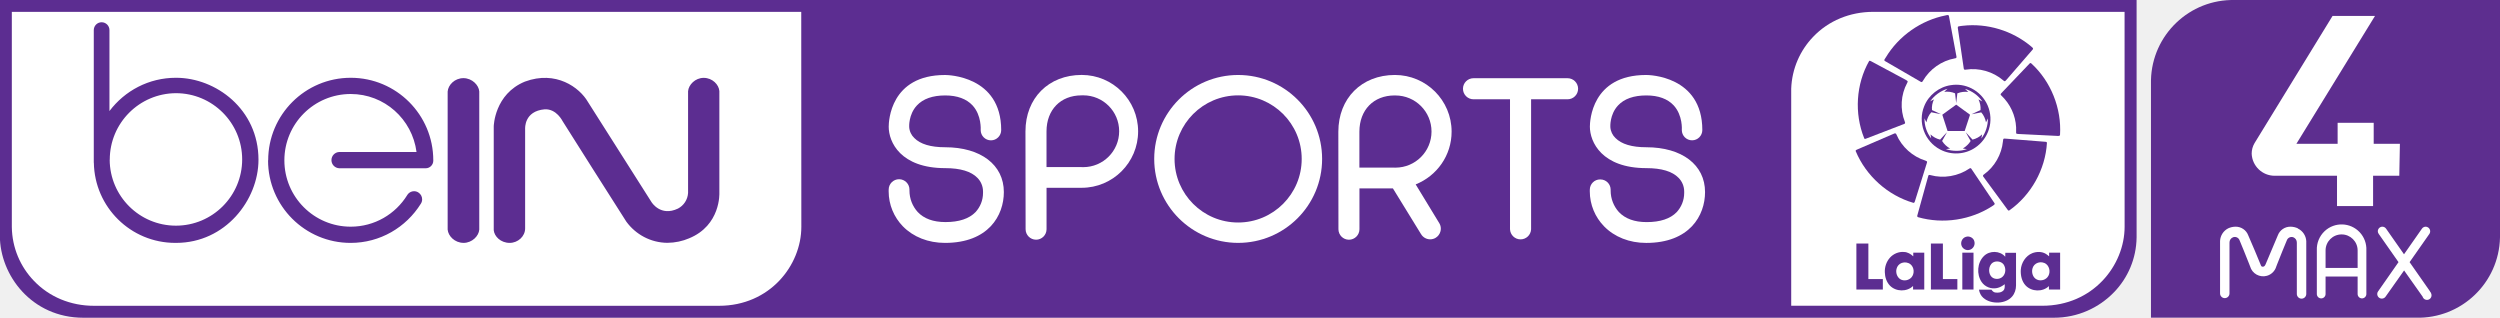
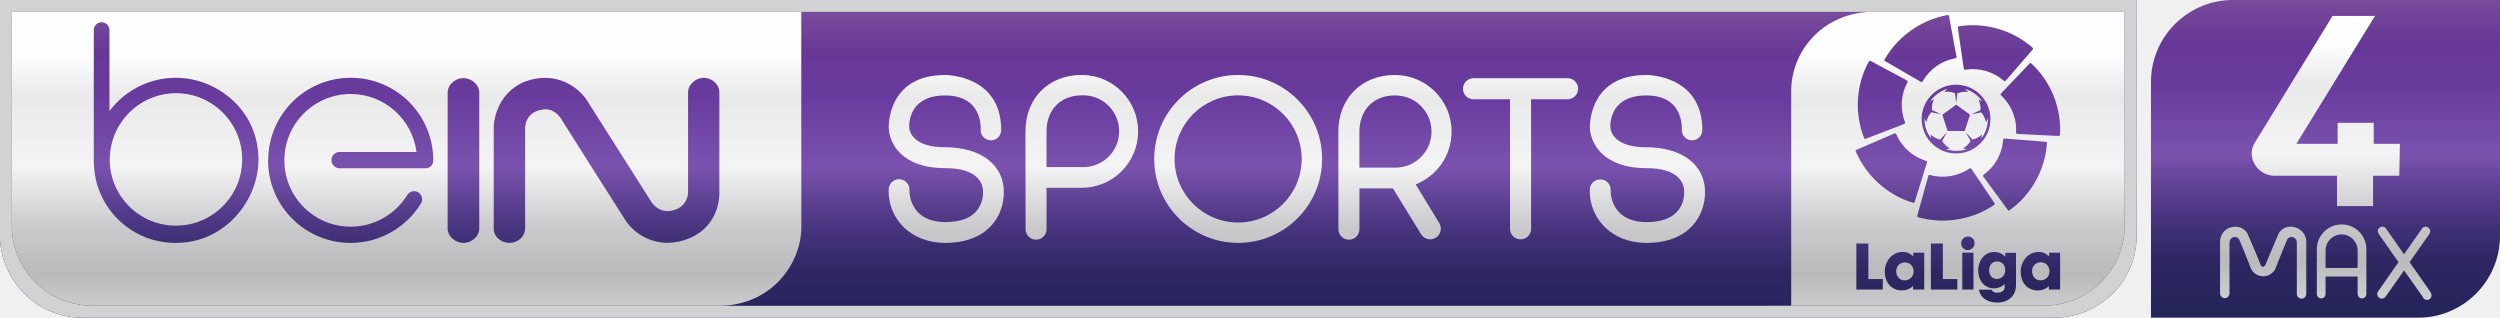
- <svg xmlns="http://www.w3.org/2000/svg" id="Layer_1" width="286.22" height="36.375" version="1.1" viewBox="0 0 286.22 36.375" xml:space="preserve">
-   <g id="g906" transform="translate(156.32 -1.4073)">
-     <path id="path4" d="m129.87 1.41h-30.32c-5.185-0.122-9.487 3.981-9.609 9.166 0 0.018-1e-3 0.036-1e-3 0.054v27.15h30.35c5.185 0.122 9.487-3.981 9.609-9.166 0-0.018 1e-3 -0.036 1e-3 -0.054v-27.15z" fill="#5d2e8f" />
-     <path id="path6" d="m118.37 21.53h-3v3.47h-4.13v-3.47h-7.13c-1.418 6e-3 -2.586-1.113-2.64-2.53-1e-3 -0.426 0.113-0.844 0.33-1.21l8.93-14.56h4.86l-9 14.64h4.72v-2.4h4.13v2.4h3z" fill="#fff" />
-     <path id="path8" d="m113.84 28c-1.072-1.145-2.869-1.204-4.014-0.132-0.606 0.568-0.933 1.372-0.896 2.202v5c0 0.276 0.224 0.5 0.5 0.5s0.5-0.224 0.5-0.5v-2h3.67v2c0 0.276 0.224 0.5 0.5 0.5s0.5-0.224 0.5-0.5v-5c0.036-0.764-0.238-1.511-0.76-2.07zm-0.24 4.08h-3.67v-2c0-1.013 0.822-1.835 1.835-1.835s1.835 0.822 1.835 1.835zm8.29 2.69-2.34-3.35 2.27-3.24c0.16-0.245 0.092-0.573-0.153-0.734-0.082-0.054-0.178-0.084-0.277-0.086-0.173 1e-3 -0.334 0.087-0.43 0.23l-2.05 2.93-2.05-2.93c-0.096-0.143-0.257-0.229-0.43-0.23-0.285 5e-3 -0.515 0.235-0.52 0.52 1e-3 0.108 0.036 0.213 0.1 0.3l2.27 3.24-2.34 3.35c-0.166 0.237-0.107 0.564 0.13 0.73s0.564 0.107 0.73-0.13l2.12-3 2.12 3c0.083 0.276 0.374 0.433 0.65 0.35s0.433-0.374 0.35-0.65c-0.019-0.107-0.071-0.205-0.15-0.28zm-15.13-7.22c-0.263-0.122-0.55-0.187-0.84-0.19-0.65-0.01-1.235 0.39-1.46 1-0.22 0.52-1.33 3.15-1.39 3.29s-0.15 0.29-0.3 0.29-0.2 0-0.3-0.29-1.16-2.77-1.39-3.29c-0.225-0.61-0.81-1.01-1.46-1-0.29 3e-3 -0.577 0.068-0.84 0.19-0.549 0.28-0.904 0.834-0.93 1.45v6c0 0.298 0.242 0.54 0.54 0.54s0.54-0.242 0.54-0.54v-5.81c-0.01-0.273 0.155-0.522 0.41-0.62 0.298-0.108 0.628 0.043 0.74 0.34 0.18 0.45 0.79 1.89 1.11 2.74l0.1 0.26c0.237 0.828 1.1 1.308 1.928 1.072 0.518-0.148 0.923-0.553 1.072-1.072l0.1-0.26c0.32-0.85 0.93-2.29 1.11-2.74 0.112-0.291 0.435-0.442 0.73-0.34 0.255 0.098 0.42 0.347 0.41 0.62v5.87c0 0.298 0.242 0.54 0.54 0.54s0.54-0.242 0.54-0.54v-6.06c-0.039-0.615-0.406-1.161-0.96-1.43z" fill="#fff" />
+ <svg xmlns="http://www.w3.org/2000/svg" xmlns:xlink="http://www.w3.org/1999/xlink" id="Layer_1" width="286.22" height="36.375" version="1.1" viewBox="0 0 286.22 36.375" xml:space="preserve">
+   <defs id="defs31">
+     <linearGradient id="linearGradient1988" x1="178.3" x2="178.3" y1="36.367" y2=".001" gradientUnits="userSpaceOnUse" xlink:href="#linearGradient4179" />
+     <linearGradient id="linearGradient4179">
+       <stop id="stop4181" stop-color="#26255b" offset="0" />
+       <stop id="stop4195" stop-color="#2d2662" offset=".139" />
+       <stop id="stop4191" stop-color="#4a3581" offset=".291" />
+       <stop id="stop4187" stop-color="#7a52ae" offset=".476" />
+       <stop id="stop4189" stop-color="#693b9e" offset=".692" />
+       <stop id="stop4193" stop-color="#673896" offset=".83" />
+       <stop id="stop4183" stop-color="#7d509d" offset="1" />
+     </linearGradient>
+     <linearGradient id="linearGradient1986" x1="178.3" x2="178.3" y1="36.367" y2=".001" gradientUnits="userSpaceOnUse" xlink:href="#linearGradient1728" />
+     <linearGradient id="linearGradient1728">
+       <stop id="stop1714" stop-color="#d0d2d3" offset="0" />
+       <stop id="stop1716" stop-color="#bababc" offset=".139" />
+       <stop id="stop1718" stop-color="#cbcbcd" offset=".291" />
+       <stop id="stop1720" stop-color="#f4f4f5" offset=".476" />
+       <stop id="stop1722" stop-color="#e9e9ea" offset=".692" />
+       <stop id="stop1724" stop-color="#fefefe" offset=".83" />
+       <stop id="stop1726" stop-color="#fdfdfd" offset="1" />
+     </linearGradient>
+   </defs>
+   <g id="g906" transform="translate(156.32 -1.4073)" stroke-width="1.137">
+     <path id="path4" d="m129.87 1.41h-30.32c-5.185-0.122-9.487 3.981-9.609 9.166 0 0.018-1e-3 0.036-1e-3 0.054v27.15h30.35c5.185 0.122 9.487-3.981 9.609-9.166 0-0.018 1e-3 -0.036 1e-3 -0.054v-27.15z" fill="url(#linearGradient1988)" style="font-variant-east_asian:normal" />
+     <path id="path6" d="m118.37 21.53h-3v3.47h-4.13v-3.47h-7.13c-1.418 6e-3 -2.586-1.113-2.64-2.53-1e-3 -0.426 0.113-0.844 0.33-1.21l8.93-14.56h4.86l-9 14.64h4.72v-2.4h4.13v2.4h3z" fill="url(#linearGradient1986)" style="font-variant-east_asian:normal" />
+     <path id="path8" d="m113.84 28c-1.072-1.145-2.869-1.204-4.014-0.132-0.606 0.568-0.933 1.372-0.896 2.202v5c0 0.276 0.224 0.5 0.5 0.5s0.5-0.224 0.5-0.5v-2h3.67v2c0 0.276 0.224 0.5 0.5 0.5s0.5-0.224 0.5-0.5v-5c0.036-0.764-0.238-1.511-0.76-2.07zm-0.24 4.08h-3.67v-2c0-1.013 0.822-1.835 1.835-1.835s1.835 0.822 1.835 1.835zm8.29 2.69-2.34-3.35 2.27-3.24c0.16-0.245 0.092-0.573-0.153-0.734-0.082-0.054-0.178-0.084-0.277-0.086-0.173 1e-3 -0.334 0.087-0.43 0.23l-2.05 2.93-2.05-2.93c-0.096-0.143-0.257-0.229-0.43-0.23-0.285 5e-3 -0.515 0.235-0.52 0.52 1e-3 0.108 0.036 0.213 0.1 0.3l2.27 3.24-2.34 3.35c-0.166 0.237-0.107 0.564 0.13 0.73s0.564 0.107 0.73-0.13l2.12-3 2.12 3c0.083 0.276 0.374 0.433 0.65 0.35s0.433-0.374 0.35-0.65c-0.019-0.107-0.071-0.205-0.15-0.28zm-15.13-7.22c-0.263-0.122-0.55-0.187-0.84-0.19-0.65-0.01-1.235 0.39-1.46 1-0.22 0.52-1.33 3.15-1.39 3.29s-0.15 0.29-0.3 0.29-0.2 0-0.3-0.29-1.16-2.77-1.39-3.29c-0.225-0.61-0.81-1.01-1.46-1-0.29 3e-3 -0.577 0.068-0.84 0.19-0.549 0.28-0.904 0.834-0.93 1.45v6c0 0.298 0.242 0.54 0.54 0.54s0.54-0.242 0.54-0.54v-5.81c-0.01-0.273 0.155-0.522 0.41-0.62 0.298-0.108 0.628 0.043 0.74 0.34 0.18 0.45 0.79 1.89 1.11 2.74l0.1 0.26c0.237 0.828 1.1 1.308 1.928 1.072 0.518-0.148 0.923-0.553 1.072-1.072l0.1-0.26c0.32-0.85 0.93-2.29 1.11-2.74 0.112-0.291 0.435-0.442 0.73-0.34 0.255 0.098 0.42 0.347 0.41 0.62v5.87c0 0.298 0.242 0.54 0.54 0.54s0.54-0.242 0.54-0.54v-6.06c-0.039-0.615-0.406-1.161-0.96-1.43z" fill="url(#linearGradient1986)" style="font-variant-east_asian:normal" />
  </g>
-   <g id="g854" transform="translate(-.0151 7.6e-6)">
-     <path id="path32-8" d="m244.63 0.001v27.173c-0.031 2.437-1.002 4.639-2.57 6.268l2e-3 -0.003c-1.742 1.812-4.186 2.937-6.893 2.937h-225.62c-5.898 0-9.549-4.864-9.549-9.396v-26.979z" fill="#5c2d91" stroke-width="1.137" />
-     <path id="path22-6-2" d="m214.48 1.357c-2.68 0-5.124 1.017-6.883 2.861-1.49 1.55-2.428 3.636-2.51 5.94v24.847l28.74 2.19e-4c5.826 0 9.431-4.633 9.431-9.047l-5e-3 -24.601z" fill="#fff" stroke-width="1.137" />
-     <path id="path22-6" d="m1.369 1.361v24.627c0.031 2.393 0.986 4.56 2.524 6.16l0.005 0.005c1.761 1.842 4.199 2.857 6.877 2.857h71.553c5.825 0 9.431-4.633 9.431-9.047l-0.011-24.601z" fill="#fff" stroke-width="1.137" />
-     <path id="path32-2" d="m30.719 18.356c0-5.22 4.231-9.451 9.451-9.451 5.22 0 9.451 4.231 9.451 9.451 0 0.011 0.001 0.024 0.001 0.037 0 0.482-0.391 0.873-0.873 0.873-0.022 0-0.043-0.001-0.065-0.002h0.002-9.835c-0.495-0.024-0.889-0.431-0.889-0.931s0.393-0.907 0.886-0.931h8.854c-0.491-3.764-3.676-6.64-7.535-6.64-4.195 0-7.595 3.4-7.595 7.595s3.4 7.595 7.595 7.595c2.733 0 5.129-1.443 6.466-3.609l0.019-0.033c0.133-0.203 0.34-0.349 0.581-0.4l0.006-0.001c0.055-0.011 0.117-0.018 0.182-0.018 0.19 0 0.367 0.059 0.511 0.159l-0.003-0.002c0.252 0.167 0.417 0.45 0.417 0.772 0 0.188-0.056 0.361-0.151 0.506l0.002-0.003c-1.693 2.709-4.66 4.486-8.042 4.486-5.22 0-9.451-4.231-9.451-9.451v-0.003zm-19.967 0.276v-15.187c0-0.495 0.401-0.897 0.897-0.897 0.495 0 0.897 0.401 0.897 0.897v9.269c1.75-2.323 4.504-3.809 7.604-3.809h0.032-0.001c4.533 0 9.427 3.588 9.427 9.386 0 4.596-3.786 9.516-9.427 9.516h-0.101c-5.096 0-9.237-4.091-9.319-9.168v-8e-3zm1.821-0.339c0.024 4.171 3.409 7.543 7.584 7.543 4.188 0 7.584-3.396 7.584-7.584 0-4.188-3.396-7.584-7.584-7.584h-0.002c-4.188 0.023-7.573 3.422-7.573 7.613v0.01zm45.788 9.516c0.965 0 1.775-0.759 1.775-1.655v-11.379c0-0.084-0.122-2.048 2.23-2.26 1.371-0.078 2.049 1.347 2.07 1.371 0.272 0.444 6.619 10.469 7.289 11.493 1.069 1.46 2.772 2.404 4.695 2.422h0.003c0.893-8e-3 1.74-0.194 2.51-0.525l-0.042 0.016c3.661-1.49 3.484-5.189 3.482-5.216v-11.653c-0.059-0.726-0.783-1.506-1.791-1.509-0.979 0-1.736 0.8-1.791 1.533v11.649c-0.048 0.777-0.502 1.44-1.151 1.78l-0.011 0.006c-1.983 0.941-2.999-0.699-3.042-0.772l-7.264-11.444c-0.956-1.656-3.663-3.642-7.215-2.322-3.482 1.431-3.566 5.089-3.566 5.121v11.892c0.068 0.697 0.78 1.449 1.829 1.452zm-5.286 0c1.002 0 1.762-0.805 1.81-1.523v-15.819c-0.053-0.716-0.808-1.515-1.81-1.521-1.01 0-1.752 0.783-1.809 1.536v15.803c0.062 0.732 0.805 1.515 1.815 1.521z" fill="#5c2d91" stroke-width="1.137" />
-     <path id="path6-1" d="m118.63 27.443c0.664 0 1.201-0.538 1.202-1.2v-4.744h4.024c3.567 0 6.46-2.892 6.46-6.46s-2.892-6.46-6.46-6.46c-3.79 0-6.438 2.658-6.438 6.46l0.016 11.195v8e-3c0 0.661 0.535 1.198 1.196 1.2zm5.205-16.525c0.06-0.003 0.13-0.004 0.2-0.004 2.271 0 4.111 1.84 4.111 4.111s-1.84 4.111-4.111 4.111c-0.07 0-0.141-0.002-0.21-0.006h0.01-4.007v-4.089c0-2.466 1.609-4.123 4.007-4.123z" fill="#fff" stroke-width="1.137" />
-     <path id="path8-26" d="m108.24 19.25c1.724 0 2.962 0.374 3.676 1.111 0.399 0.402 0.644 0.957 0.644 1.568 0 0.019 0 0.04-1e-3 0.059v-0.003c1e-3 0.031 1e-3 0.067 1e-3 0.102 0 0.85-0.327 1.624-0.863 2.201l2e-3 -0.002c-0.732 0.753-1.885 1.138-3.425 1.138h-0.024c-1.385 0-2.455-0.392-3.17-1.153-0.585-0.647-0.943-1.509-0.943-2.455 0-0.037 1e-3 -0.075 1e-3 -0.113v0.006c0-0.657-0.533-1.19-1.19-1.19s-1.19 0.533-1.19 1.19c-2e-3 0.056-3e-3 0.122-3e-3 0.188 0 1.558 0.618 2.972 1.623 4.01l-1e-3 -0.001c1.198 1.227 2.915 1.903 4.831 1.903 4.972 0 6.736-3.132 6.736-5.82 0-3.116-2.642-5.131-6.726-5.131-1.648 0-2.831-0.355-3.523-1.054-0.339-0.32-0.558-0.765-0.588-1.259v-0.006c0-0.014-0.09-1.419 0.881-2.465 0.707-0.761 1.802-1.147 3.248-1.147 1.371 0 2.425 0.392 3.122 1.138 1.057 1.147 0.934 2.793 0.934 2.829 0 0.649 0.526 1.174 1.174 1.174s1.174-0.526 1.174-1.174c0-6.235-6.151-6.307-6.411-6.307h-0.032c-6.253 0-6.435 5.309-6.435 5.914-6e-3 1.764 1.358 4.749 6.473 4.749z" fill="#fff" stroke-width="1.137" />
-     <path id="path14" d="m183.22 20.542h-0.016c-0.644 0-1.168 0.519-1.174 1.163v0.001c-2e-3 0.056-3e-3 0.122-3e-3 0.186 0 1.562 0.621 2.978 1.63 4.015l-1e-3 -0.001c1.196 1.227 2.91 1.905 4.829 1.905 4.972 0 6.738-3.132 6.738-5.822 0-3.116-2.642-5.131-6.732-5.131-1.645 0-2.829-0.355-3.523-1.055-0.339-0.322-0.558-0.765-0.588-1.259v-0.006c0-0.014-0.092-1.419 0.881-2.465 0.707-0.761 1.801-1.147 3.248-1.147 1.371 0 2.428 0.392 3.122 1.138 1.057 1.147 0.935 2.793 0.932 2.826 0 0.649 0.526 1.174 1.174 1.174s1.174-0.526 1.174-1.174c0-6.235-6.151-6.305-6.413-6.305h-0.029c-6.251 0-6.432 5.307-6.432 5.914 0 1.762 1.371 4.75 6.478 4.75 1.725 0 2.962 0.374 3.676 1.111 0.399 0.403 0.644 0.959 0.644 1.572 0 0.019 0 0.037-1e-3 0.056v-0.002c1e-3 0.03 1e-3 0.065 1e-3 0.1 0 0.851-0.327 1.625-0.863 2.205l2e-3 -0.002c-0.728 0.753-1.881 1.138-3.422 1.138h-0.027c-1.387 0-2.451-0.392-3.17-1.153-0.584-0.649-0.941-1.513-0.941-2.458 0-0.036 0-0.073 1e-3 -0.109v0.006c-3e-3 -0.647-0.527-1.169-1.174-1.169h-0.023 1e-3z" fill="#fff" stroke-width="1.137" />
-     <path id="path16" d="m168.72 11.368h4.173v14.878c0.027 0.646 0.557 1.159 1.207 1.159s1.18-0.514 1.207-1.157v-14.88h4.175c0.666 0 1.207-0.54 1.207-1.207 0-0.667-0.54-1.207-1.207-1.207h-10.767c-0.666 0-1.207 0.54-1.207 1.207 0 0.667 0.54 1.207 1.207 1.207z" fill="#fff" stroke-width="1.137" />
-     <path id="path20-7" d="m141.77 27.807c5.308 0 9.611-4.303 9.611-9.611 0-5.309-4.303-9.611-9.611-9.611s-9.611 4.303-9.611 9.611v0.004c7e-3 5.305 4.306 9.603 9.611 9.608zm0-16.889c4.017 0.002 7.274 3.259 7.274 7.278 0 4.02-3.258 7.278-7.278 7.278-4.019 0-7.276-3.256-7.278-7.274 1e-3 -4.021 3.26-7.281 7.281-7.282z" fill="#fff" stroke-width="1.137" />
-     <path id="path26-1" d="m154.45 27.446c0.664 0 1.202-0.536 1.206-1.2v-4.673h3.833l3.206 5.213c0.215 0.369 0.609 0.614 1.059 0.614 0.223 0 0.431-0.059 0.61-0.163l-6e-3 0.003c0.28-0.163 0.485-0.426 0.569-0.739l2e-3 -0.009c0.027-0.095 0.043-0.205 0.043-0.317 0-0.223-0.061-0.432-0.167-0.61l3e-3 0.006-2.715-4.46c2.43-0.974 4.114-3.311 4.114-6.039 0-3.584-2.905-6.489-6.489-6.489h-3e-3c-3.812 0-6.476 2.674-6.476 6.503l0.011 11.158c2e-3 0.661 0.536 1.198 1.198 1.202zm5.235-16.516c0.027-0.001 0.058-0.001 0.09-0.001 2.282 0 4.132 1.85 4.132 4.132 0 2.282-1.85 4.132-4.132 4.132-0.032 0-0.064 0-0.094-0.001h5e-3 -4.037v-4.111c0-2.488 1.621-4.154 4.037-4.154z" fill="#fff" stroke-width="1.137" />
-     <g id="g848" transform="matrix(.11345 0 0 .11345 207.16 .7478)" fill="#5c2d91">
-       <path id="path4-1-6" class="st0" d="m76.3 55c12 7 24.1 14 36.2 21 0.9 0.7 1.8-0.2 2.2-1.1 6.8-11.7 18.8-20.2 32.2-22.6 1 0 2-0.7 1.6-1.8-2.5-13.6-5.1-27.3-7.6-40.9-0.3-1.6-2.1-0.9-3.1-0.7-25 4.9-47.6 20.7-60.7 42.6-0.7 1.1-2.2 2.6-0.8 3.5z" />
-       <path id="path6-8" class="st1" d="m155.9 62.8c0.1 1 1.2 1.1 2 0.9 13.4-2.1 27.5 2 37.8 10.8 0.5 0.4 1.1 1.1 1.8 0.8 0.6-0.3 1-0.9 1.4-1.3 8.8-10.2 17.7-20.4 26.5-30.6 1.2-1.3-0.7-2.3-1.5-3.1-18.9-15.9-44.3-23.7-68.9-20.9-1.5 0.2-3.1 0.3-4.6 0.7-0.7 0.4-0.6 1.2-0.5 1.9z" />
-       <path id="path8-8" class="st2" d="m57 133.4c12.9-5 25.8-9.9 38.7-14.9 1.1-0.2 1.1-1.4 0.7-2.2-5-12.6-4.1-27.3 2.3-39.1 0.3-0.6 0.8-1.3 0.4-2-0.6-0.6-1.4-0.9-2.1-1.4-11.6-6.2-23.1-12.4-34.7-18.6-0.6-0.3-1.3-0.7-1.9-0.3-13.3 23.4-15.1 52.9-5.1 77.8 0.1 0.9 1 1.1 1.7 0.7z" />
-       <path id="path10-4" class="st3" d="m253 129.6c1.7-26.8-9.2-54.1-29-72.2-0.6-0.5-1.1-0.5-1.7 0.1-9.5 9.9-18.9 19.9-28.4 29.8-0.5 0.5-1.1 1.2-0.7 1.9 1.2 1.4 2.7 2.6 3.9 4.1 7.9 9 12.2 21.1 11.6 33.1 0 0.7-0.2 1.7 0.6 2 1.1 0.3 2.3 0.2 3.4 0.3 12.8 0.6 25.6 1.2 38.4 1.9 0.8 0 1.8-0.1 1.9-1z" />
-       <path id="path12-1" class="st4" d="m131.9 144.2c11 6 25.2 5.3 35.5-1.8 6.6-4.4 11.6-11.1 13.9-18.7 2.4-7.7 1.9-16.3-1.3-23.8-3.2-7.4-9.1-13.7-16.3-17.3-6.3-3.2-13.6-4.4-20.6-3.3-12 1.6-22.8 10.1-27.2 21.4-3.2 7.8-3.3 16.8-0.3 24.8 2.9 8 8.8 14.8 16.3 18.7zm-15.6-31.4c0.5 1.4 1.1 2.7 1.9 4 0.7-3.7 2.3-7.3 4.9-10.1 3.2 0.6 6.4 1.4 9.7 1.9-3-1.4-6-2.7-9-4.1-0.4-3.7 0.4-7.5 2-10.8-1.4 0.6-2.7 1.4-3.9 2.1 4.2-6.1 10.5-10.7 17.6-12.8-1.2 1-2.3 2-3.4 3.1 3.7-0.5 7.6 0 11 1.5 0.4 3.3 0.7 6.6 1.1 9.9 0.5-3.3 0.7-6.6 1.2-9.9 3.5-1.4 7.3-1.9 11-1.4-1.1-1.1-2.2-2.1-3.3-3.1 7.1 2.1 13.4 6.6 17.5 12.7-1.3-0.8-2.6-1.5-3.9-2.1 1.6 3.3 2.4 7.1 2.1 10.8-3 1.4-6.1 2.7-9 4.2 3.2-0.6 6.5-1.3 9.7-1.9 2.5 2.8 4.1 6.4 4.8 10.1 0.7-1.3 1.3-2.6 1.9-4 0.1 7.3-2.2 14.5-6.6 20.3 0.3-1.4 0.6-2.8 0.8-4.2-2.7 2.6-6 4.4-9.7 5.3-2.3-2.5-4.5-5-6.8-7.4 1.5 3 3.3 5.8 4.9 8.8-1.9 3.2-4.8 5.7-7.9 7.6 1.4 0.3 2.8 0.5 4.2 0.6-6.8 2.3-14.4 2.3-21.3 0 1.4-0.1 2.8-0.3 4.3-0.6-3.3-1.8-6.1-4.4-8.1-7.6 1.6-2.9 3.3-5.8 4.9-8.8-2.4 2.4-4.6 5-6.9 7.4-3.6-0.8-7-2.7-9.7-5.3 0.2 1.4 0.5 2.7 0.7 4.1-4.6-5.9-7-13.1-6.7-20.3z" />
-       <path id="path16-0" class="st4" d="m156.8 125.6c1.8-5.5 3.6-11 5.4-16.4-4.7-3.4-9.3-6.8-14-10.2-4.7 3.4-9.3 6.8-14 10.2 1.8 5.5 3.6 11 5.3 16.4z" />
-       <path id="path18-1" class="st6" d="m105 198.1c0.9 0.3 1.3-0.8 1.5-1.4 4.1-13.1 8.2-26.2 12.3-39.4 0.4-1.1-0.8-1.5-1.6-1.8-13-4-24-13.9-29.3-26.4-0.3-1.2-1.6-1.4-2.5-0.8-12.5 5.4-25 10.8-37.6 16.2-0.6 0.2-1.2 0.7-1 1.4 10.4 25 32.4 44.7 58.2 52.2z" />
-       <path id="path20-1" class="st7" d="m201.9 205.7c21.9-15.5 36.3-41.2 37.9-68.1 0-0.7-0.7-1.1-1.4-1.1-13.1-1.1-26.2-2-39.3-3.1-0.9 0-1.9-0.2-2.8-0.1-1 0.5-0.6 1.9-0.9 2.8-1.3 13.1-8.4 25.6-19.1 33.3-0.8 0.4-1.5 1.5-0.7 2.3 8.1 11.1 16.3 22.2 24.4 33.2 0.4 0.7 1.2 1.4 1.9 0.8z" />
-       <path id="path22-7" class="st8" d="m109.8 212.6c25.2 7.2 53.4 2.9 75.3-11.5 0.8-0.6 2.5-1.3 1.8-2.6-7.7-11.5-15.4-23-23.2-34.5-0.3-0.7-1.3-1.3-2-0.6-11.4 7.8-26.2 10.4-39.6 6.7-0.9-0.4-2.1-0.1-2.1 1-3.7 13.2-7.3 26.5-11 39.7-0.3 0.7 0 1.6 0.8 1.8z" />
-       <path id="path24-1" class="st5" d="m157.8 232.5c-3.5 1.1-5.4 5.3-4.2 8.7 1 3.2 4.7 5.3 7.9 4.4 3.6-0.7 6.1-4.8 5.1-8.4-0.7-3.8-5.2-6.1-8.8-4.7zm-98.2 6.7h-12.1v46.4h26.7v-10.6h-14.6zm75.2 0h-12.1v46.4h26.7v-10.6h-14.6zm-29.9 9.2v3.7c-2.6-2.4-5.7-4.3-9.3-4.4-5.3-0.5-10.7 1.8-14.2 5.7-3.6 4-5.4 9.4-5.2 14.7 0.1 4.9 1.7 10 5.2 13.6 6.1 6.2 17.1 6.4 23.3 0.3v3.6h11.3v-37.2c-3.6-0.1-7.4 0-11.1 0zm-1.7 24.8c-2.7 3.2-7.9 4.2-11.5 1.9-3.3-2.2-4.6-6.6-3.7-10.3 0.6-2.8 2.7-5.2 5.4-6.1 2.9-1 6.4-0.5 8.8 1.5 3.7 3.1 4.1 9.3 1 13zm94.5-20.7c-5.3-6.3-15.8-6.4-21.5-0.7-6.8 6.7-7.6 18.4-2.3 26.2 3.3 4.9 9.7 7.4 15.5 6.1 2.9-0.6 5.5-2.1 7.8-3.9 0 2.1 0.3 4.5-1.2 6.2-2.1 2.3-5.4 2.6-8.3 2.2-1.7-0.2-3-1.5-3.9-2.9h-12.6c0.5 3.2 2 6.2 4.4 8.3 4.2 3.7 10.1 5 15.6 4.7 5-0.3 10.2-2.2 13.5-6.1 2.6-3 3.9-7.1 3.9-11.1v-33h-10.8c-0.1 1.2-0.1 2.6-0.1 4zm-2.6 20.1c-3.2 3.2-9.4 3.1-12-0.8-3.1-4.5-1.8-12.5 3.9-14.2 3.2-0.9 7 0 9 2.6 2.6 3.7 2.4 9.3-0.9 12.4zm46.9-20.5c-1.1-0.9-2.1-1.8-3.3-2.5-4.1-2.5-9.3-2.4-13.7-0.7-6.7 2.7-11.1 9.7-11.6 16.8-0.3 5.6 1 11.6 4.8 15.7 6 6.5 17.3 6.9 23.6 0.7v3.5h11.3v-37.2h-11.1zm-1.8 21.2c-2.9 3.3-8.3 4.1-11.9 1.4-3-2.3-4-6.5-3.2-10 0.6-2.9 2.8-5.3 5.7-6.2 2.8-0.9 6.1-0.4 8.4 1.5 3.8 3.2 4.3 9.6 1 13.3zm-85.8 12.3h11.3v-37.2h-11.3z" />
+   <g id="g909" transform="translate(-.01521 8e-6)">
+     <path id="path32-8-12" d="m244.63 0.001v27.173c-0.031 2.437-1.002 4.639-2.57 6.268l2e-3 -0.003c-1.742 1.812-4.186 2.937-6.893 2.937h-225.62c-5.898 0-9.549-4.864-9.549-9.396v-26.979z" fill="url(#linearGradient1988)" stroke-width="1.137" />
+     <g id="g1490" fill="url(#linearGradient1986)" stroke-width="1.137">
+       <path id="path22-6-2-7" d="m214.48 1.357c-2.68 0-5.124 1.017-6.883 2.861-1.49 1.55-2.428 3.636-2.51 5.94v24.847l28.74 2.19e-4c5.826 0 9.431-4.633 9.431-9.047l-5e-3 -24.601z" />
+       <path id="path22-6-3" d="m1.369 1.361v24.627c0.031 2.393 0.986 4.56 2.524 6.16l0.005 0.005c1.761 1.842 4.199 2.857 6.877 2.857h71.553c5.825 0 9.431-4.633 9.431-9.047l-0.011-24.601z" />
    </g>
+     <g id="g1976" fill="url(#linearGradient1986)" stroke-width="1.137">
+       <path id="path6-82" d="m118.63 27.443c0.664 0 1.201-0.538 1.202-1.2v-4.744h4.024c3.567 0 6.46-2.892 6.46-6.46s-2.892-6.46-6.46-6.46c-3.79 0-6.438 2.658-6.438 6.46l0.016 11.195v8e-3c0 0.661 0.535 1.198 1.196 1.2zm5.205-16.525c0.06-0.003 0.13-0.004 0.2-0.004 2.271 0 4.111 1.84 4.111 4.111s-1.84 4.111-4.111 4.111c-0.07 0-0.141-0.002-0.21-0.006h0.01-4.007v-4.089c0-2.466 1.609-4.123 4.007-4.123z" />
+       <path id="path8-7" d="m108.24 19.25c1.724 0 2.962 0.374 3.676 1.111 0.399 0.402 0.644 0.957 0.644 1.568 0 0.019 0 0.04-1e-3 0.059v-0.003c1e-3 0.031 1e-3 0.067 1e-3 0.102 0 0.85-0.327 1.624-0.863 2.201l2e-3 -0.002c-0.732 0.753-1.885 1.138-3.425 1.138h-0.024c-1.385 0-2.455-0.392-3.17-1.153-0.585-0.647-0.943-1.509-0.943-2.455 0-0.037 1e-3 -0.075 1e-3 -0.113v0.006c0-0.657-0.533-1.19-1.19-1.19s-1.19 0.533-1.19 1.19c-2e-3 0.056-3e-3 0.122-3e-3 0.188 0 1.558 0.618 2.972 1.623 4.01l-1e-3 -0.001c1.198 1.227 2.915 1.903 4.831 1.903 4.972 0 6.736-3.132 6.736-5.82 0-3.116-2.642-5.131-6.726-5.131-1.648 0-2.831-0.355-3.523-1.054-0.339-0.32-0.558-0.765-0.588-1.259v-0.006c0-0.014-0.09-1.419 0.881-2.465 0.707-0.761 1.802-1.147 3.248-1.147 1.371 0 2.425 0.392 3.122 1.138 1.057 1.147 0.934 2.793 0.934 2.829 0 0.649 0.526 1.174 1.174 1.174s1.174-0.526 1.174-1.174c0-6.235-6.151-6.307-6.411-6.307h-0.032c-6.253 0-6.435 5.309-6.435 5.914-6e-3 1.764 1.358 4.749 6.473 4.749z" />
+       <path id="path14-7" d="m183.22 20.542h-0.016c-0.644 0-1.168 0.519-1.174 1.163v0.001c-2e-3 0.056-3e-3 0.122-3e-3 0.186 0 1.562 0.621 2.978 1.63 4.015l-1e-3 -0.001c1.196 1.227 2.91 1.905 4.829 1.905 4.972 0 6.738-3.132 6.738-5.822 0-3.116-2.642-5.131-6.732-5.131-1.645 0-2.829-0.355-3.523-1.055-0.339-0.322-0.558-0.765-0.588-1.259v-0.006c0-0.014-0.092-1.419 0.881-2.465 0.707-0.761 1.801-1.147 3.248-1.147 1.371 0 2.428 0.392 3.122 1.138 1.057 1.147 0.935 2.793 0.932 2.826 0 0.649 0.526 1.174 1.174 1.174s1.174-0.526 1.174-1.174c0-6.235-6.151-6.305-6.413-6.305h-0.029c-6.251 0-6.432 5.307-6.432 5.914 0 1.762 1.371 4.75 6.478 4.75 1.725 0 2.962 0.374 3.676 1.111 0.399 0.403 0.644 0.959 0.644 1.572 0 0.019 0 0.037-1e-3 0.056v-0.002c1e-3 0.03 1e-3 0.065 1e-3 0.1 0 0.851-0.327 1.625-0.863 2.205l2e-3 -0.002c-0.728 0.753-1.881 1.138-3.422 1.138h-0.027c-1.387 0-2.451-0.392-3.17-1.153-0.584-0.649-0.941-1.513-0.941-2.458 0-0.036 0-0.073 1e-3 -0.109v0.006c-3e-3 -0.647-0.527-1.169-1.174-1.169h-0.023 1e-3z" />
+       <path id="path16-6" d="m168.72 11.368h4.173v14.878c0.027 0.646 0.557 1.159 1.207 1.159s1.18-0.514 1.207-1.157v-14.88h4.175c0.666 0 1.207-0.54 1.207-1.207 0-0.667-0.54-1.207-1.207-1.207h-10.767c-0.666 0-1.207 0.54-1.207 1.207 0 0.667 0.54 1.207 1.207 1.207z" />
+       <path id="path20" d="m141.77 27.807c5.308 0 9.611-4.303 9.611-9.611 0-5.309-4.303-9.611-9.611-9.611s-9.611 4.303-9.611 9.611v0.004c7e-3 5.305 4.306 9.603 9.611 9.608zm0-16.889c4.017 0.002 7.274 3.259 7.274 7.278 0 4.02-3.258 7.278-7.278 7.278-4.019 0-7.276-3.256-7.278-7.274 1e-3 -4.021 3.26-7.281 7.281-7.282z" />
+       <path id="path26" d="m154.45 27.446c0.664 0 1.202-0.536 1.206-1.2v-4.673h3.833l3.206 5.213c0.215 0.369 0.609 0.614 1.059 0.614 0.223 0 0.431-0.059 0.61-0.163l-6e-3 0.003c0.28-0.163 0.485-0.426 0.569-0.739l2e-3 -0.009c0.027-0.095 0.043-0.205 0.043-0.317 0-0.223-0.061-0.432-0.167-0.61l3e-3 0.006-2.715-4.46c2.43-0.974 4.114-3.311 4.114-6.039 0-3.584-2.905-6.489-6.489-6.489h-3e-3c-3.812 0-6.476 2.674-6.476 6.503l0.011 11.158c2e-3 0.661 0.536 1.198 1.198 1.202zm5.235-16.516c0.027-0.001 0.058-0.001 0.09-0.001 2.282 0 4.132 1.85 4.132 4.132s-1.85 4.132-4.132 4.132c-0.032 0-0.064 0-0.094-0.001h5e-3 -4.037v-4.111c0-2.488 1.621-4.154 4.037-4.154z" />
+     </g>
+     <path id="path32-2-2" d="m30.719 18.356c0-5.22 4.231-9.451 9.451-9.451s9.451 4.231 9.451 9.451c0 0.011 0.001 0.024 0.001 0.037 0 0.482-0.391 0.873-0.873 0.873-0.022 0-0.043-0.001-0.065-0.002h0.002-9.835c-0.495-0.024-0.889-0.431-0.889-0.931s0.393-0.907 0.886-0.931h8.854c-0.491-3.764-3.676-6.64-7.535-6.64-4.195 0-7.595 3.4-7.595 7.595s3.4 7.595 7.595 7.595c2.733 0 5.129-1.443 6.466-3.609l0.019-0.033c0.133-0.203 0.34-0.349 0.581-0.4l0.006-0.001c0.055-0.011 0.117-0.018 0.182-0.018 0.19 0 0.367 0.059 0.511 0.159l-0.003-0.002c0.252 0.167 0.417 0.45 0.417 0.772 0 0.188-0.056 0.361-0.151 0.506l0.002-0.003c-1.693 2.709-4.66 4.486-8.042 4.486-5.22 0-9.451-4.231-9.451-9.451v-0.003zm-19.967 0.276v-15.187c0-0.495 0.401-0.897 0.897-0.897s0.897 0.401 0.897 0.897v9.269c1.75-2.323 4.504-3.809 7.604-3.809h0.032-0.001c4.533 0 9.427 3.588 9.427 9.386 0 4.596-3.786 9.516-9.427 9.516h-0.101c-5.096 0-9.237-4.091-9.319-9.168v-8e-3zm1.821-0.339c0.024 4.171 3.409 7.543 7.584 7.543 4.188 0 7.584-3.396 7.584-7.584s-3.396-7.584-7.584-7.584h-0.002c-4.188 0.023-7.573 3.422-7.573 7.613v0.01zm45.788 9.516c0.965 0 1.775-0.759 1.775-1.655v-11.379c0-0.084-0.122-2.048 2.23-2.26 1.371-0.078 2.049 1.347 2.07 1.371 0.272 0.444 6.619 10.469 7.289 11.493 1.069 1.46 2.772 2.404 4.695 2.422h0.003c0.893-8e-3 1.74-0.194 2.51-0.525l-0.042 0.016c3.661-1.49 3.484-5.189 3.482-5.216v-11.653c-0.059-0.726-0.783-1.506-1.791-1.509-0.979 0-1.736 0.8-1.791 1.533v11.649c-0.048 0.777-0.502 1.44-1.151 1.78l-0.011 0.006c-1.983 0.941-2.999-0.699-3.042-0.772l-7.264-11.444c-0.956-1.656-3.663-3.642-7.215-2.322-3.482 1.431-3.566 5.089-3.566 5.121v11.892c0.068 0.697 0.78 1.449 1.829 1.452zm-5.286 0c1.002 0 1.762-0.805 1.81-1.523v-15.819c-0.053-0.716-0.808-1.515-1.81-1.521-1.01 0-1.752 0.783-1.809 1.536v15.803c0.062 0.732 0.805 1.515 1.815 1.521z" fill="url(#linearGradient1988)" stroke-width="1.137" />
+     <g id="g1333" fill="url(#linearGradient1988)" stroke-width=".113">
+       <g id="g1319">
+         <path id="path4-1" class="st0" d="m215.82 6.988c1.361 0.794 2.734 1.588 4.107 2.382 0.102 0.079 0.204-0.023 0.25-0.125 0.771-1.327 2.133-2.292 3.653-2.564 0.113 0 0.227-0.079 0.182-0.204-0.284-1.543-0.579-3.097-0.862-4.64-0.034-0.182-0.238-0.102-0.352-0.079-2.836 0.556-5.4 2.348-6.886 4.833-0.079 0.125-0.25 0.295-0.091 0.397z" />
+         <path id="path6-8-7" class="st1" d="m224.85 7.872c0.011 0.113 0.136 0.125 0.227 0.102 1.52-0.238 3.12 0.227 4.288 1.225 0.057 0.045 0.125 0.125 0.204 0.091 0.068-0.034 0.113-0.102 0.159-0.147 0.998-1.157 2.008-2.314 3.006-3.472 0.136-0.147-0.079-0.261-0.17-0.352-2.144-1.804-5.026-2.689-7.817-2.371-0.17 0.023-0.352 0.034-0.522 0.079-0.079 0.045-0.068 0.136-0.057 0.216z" />
+         <path id="path8-8-4" class="st2" d="m213.63 15.882c1.464-0.567 2.927-1.123 4.391-1.69 0.125-0.023 0.125-0.159 0.079-0.25-0.567-1.429-0.465-3.097 0.261-4.436 0.034-0.068 0.091-0.147 0.045-0.227-0.068-0.068-0.159-0.102-0.238-0.159-1.316-0.703-2.621-1.407-3.937-2.11-0.068-0.034-0.147-0.079-0.216-0.034-1.509 2.655-1.713 6.002-0.579 8.826 0.011 0.102 0.113 0.125 0.193 0.079z" />
+         <path id="path10-4-9" class="st3" d="m235.86 15.451c0.193-3.041-1.044-6.138-3.29-8.191-0.068-0.057-0.125-0.057-0.193 0.011-1.078 1.123-2.144 2.258-3.222 3.381-0.057 0.057-0.125 0.136-0.079 0.216 0.136 0.159 0.306 0.295 0.442 0.465 0.896 1.021 1.384 2.394 1.316 3.755 0 0.079-0.023 0.193 0.068 0.227 0.125 0.034 0.261 0.023 0.386 0.034 1.452 0.068 2.904 0.136 4.356 0.216 0.091 0 0.204-0.011 0.216-0.113z" />
+         <g id="g1307">
+           <path id="path12-1-2" class="st4" d="m222.12 17.107c1.248 0.681 2.859 0.601 4.027-0.204 0.749-0.499 1.316-1.259 1.577-2.122 0.272-0.874 0.216-1.849-0.147-2.7-0.363-0.84-1.032-1.554-1.849-1.963-0.715-0.363-1.543-0.499-2.337-0.374-1.361 0.182-2.587 1.146-3.086 2.428-0.363 0.885-0.374 1.906-0.034 2.814 0.329 0.908 0.998 1.679 1.849 2.122zm-1.77-3.562c0.057 0.159 0.125 0.306 0.216 0.454 0.079-0.42 0.261-0.828 0.556-1.146 0.363 0.068 0.726 0.159 1.101 0.216-0.34-0.159-0.681-0.306-1.021-0.465-0.045-0.42 0.045-0.851 0.227-1.225-0.159 0.068-0.306 0.159-0.442 0.238 0.476-0.692 1.191-1.214 1.997-1.452-0.136 0.113-0.261 0.227-0.386 0.352 0.42-0.057 0.862 0 1.248 0.17 0.045 0.374 0.079 0.749 0.125 1.123 0.057-0.374 0.079-0.749 0.136-1.123 0.397-0.159 0.828-0.216 1.248-0.159-0.125-0.125-0.25-0.238-0.374-0.352 0.805 0.238 1.52 0.749 1.985 1.441-0.147-0.091-0.295-0.17-0.442-0.238 0.182 0.374 0.272 0.805 0.238 1.225-0.34 0.159-0.692 0.306-1.021 0.476 0.363-0.068 0.737-0.147 1.101-0.216 0.284 0.318 0.465 0.726 0.545 1.146 0.079-0.147 0.147-0.295 0.216-0.454 0.011 0.828-0.25 1.645-0.749 2.303 0.034-0.159 0.068-0.318 0.091-0.476-0.306 0.295-0.681 0.499-1.101 0.601-0.261-0.284-0.511-0.567-0.771-0.84 0.17 0.34 0.374 0.658 0.556 0.998-0.216 0.363-0.545 0.647-0.896 0.862 0.159 0.034 0.318 0.057 0.476 0.068-0.771 0.261-1.634 0.261-2.417 0 0.159-0.011 0.318-0.034 0.488-0.068-0.374-0.204-0.692-0.499-0.919-0.862 0.182-0.329 0.374-0.658 0.556-0.998-0.272 0.272-0.522 0.567-0.783 0.84-0.408-0.091-0.794-0.306-1.101-0.601 0.023 0.159 0.057 0.306 0.079 0.465-0.522-0.669-0.794-1.486-0.76-2.303z" />
+           <path id="path16-0-8" class="st4" d="m224.95 14.997c0.204-0.624 0.408-1.248 0.613-1.861-0.533-0.386-1.055-0.771-1.588-1.157-0.533 0.386-1.055 0.771-1.588 1.157 0.204 0.624 0.408 1.248 0.601 1.861z" />
+         </g>
+         <path id="path18-1-1" class="st6" d="m219.07 23.222c0.102 0.034 0.147-0.091 0.17-0.159 0.465-1.486 0.93-2.972 1.395-4.47 0.045-0.125-0.091-0.17-0.182-0.204-1.475-0.454-2.723-1.577-3.324-2.995-0.034-0.136-0.182-0.159-0.284-0.091-1.418 0.613-2.836 1.225-4.266 1.838-0.068 0.023-0.136 0.079-0.113 0.159 1.18 2.836 3.676 5.071 6.603 5.922z" />
+         <path id="path20-1-8" class="st7" d="m230.07 24.084c2.485-1.758 4.118-4.674 4.3-7.726 0-0.079-0.079-0.125-0.159-0.125-1.486-0.125-2.972-0.227-4.459-0.352-0.102 0-0.216-0.023-0.318-0.011-0.113 0.057-0.068 0.216-0.102 0.318-0.147 1.486-0.953 2.904-2.167 3.778-0.091 0.045-0.17 0.17-0.079 0.261 0.919 1.259 1.849 2.519 2.768 3.767 0.045 0.079 0.136 0.159 0.216 0.091z" />
+         <path id="path22-7-5" class="st8" d="m219.62 24.867c2.859 0.817 6.058 0.329 8.543-1.305 0.091-0.068 0.284-0.147 0.204-0.295-0.874-1.305-1.747-2.609-2.632-3.914-0.034-0.079-0.147-0.147-0.227-0.068-1.293 0.885-2.972 1.18-4.493 0.76-0.102-0.045-0.238-0.011-0.238 0.113-0.42 1.498-0.828 3.006-1.248 4.504-0.034 0.079 0 0.182 0.091 0.204z" />
+       </g>
+       <path id="path24-1-6" class="st5" d="m225.06 27.125c-0.397 0.125-0.613 0.601-0.476 0.987 0.113 0.363 0.533 0.601 0.896 0.499 0.408-0.079 0.692-0.545 0.579-0.953-0.079-0.431-0.59-0.692-0.998-0.533zm-11.141 0.76h-1.373v5.264h3.029v-1.203h-1.656zm8.531 0h-1.373v5.264h3.029v-1.203h-1.656zm-3.392 1.044v0.42c-0.295-0.272-0.647-0.488-1.055-0.499-0.601-0.057-1.214 0.204-1.611 0.647-0.408 0.454-0.613 1.066-0.59 1.668 0.011 0.556 0.193 1.135 0.59 1.543 0.692 0.703 1.94 0.726 2.643 0.034v0.408h1.282v-4.22c-0.408-0.011-0.84 0-1.259 0zm-0.193 2.814c-0.306 0.363-0.896 0.476-1.305 0.216-0.374-0.25-0.522-0.749-0.42-1.169 0.068-0.318 0.306-0.59 0.613-0.692 0.329-0.113 0.726-0.057 0.998 0.17 0.42 0.352 0.465 1.055 0.113 1.475zm10.721-2.348c-0.601-0.715-1.792-0.726-2.439-0.079-0.771 0.76-0.862 2.087-0.261 2.972 0.374 0.556 1.101 0.84 1.758 0.692 0.329-0.068 0.624-0.238 0.885-0.442 0 0.238 0.034 0.511-0.136 0.703-0.238 0.261-0.613 0.295-0.942 0.25-0.193-0.023-0.34-0.17-0.442-0.329h-1.429c0.057 0.363 0.227 0.703 0.499 0.942 0.476 0.42 1.146 0.567 1.77 0.533 0.567-0.034 1.157-0.25 1.532-0.692 0.295-0.34 0.442-0.805 0.442-1.259v-3.744h-1.225c-0.011 0.136-0.011 0.295-0.011 0.454zm-0.295 2.28c-0.363 0.363-1.066 0.352-1.361-0.091-0.352-0.511-0.204-1.418 0.442-1.611 0.363-0.102 0.794 0 1.021 0.295 0.295 0.42 0.272 1.055-0.102 1.407zm5.321-2.326c-0.125-0.102-0.238-0.204-0.374-0.284-0.465-0.284-1.055-0.272-1.554-0.079-0.76 0.306-1.259 1.101-1.316 1.906-0.034 0.635 0.113 1.316 0.545 1.781 0.681 0.737 1.963 0.783 2.677 0.079v0.397h1.282v-4.22h-1.259zm-0.204 2.405c-0.329 0.374-0.942 0.465-1.35 0.159-0.34-0.261-0.454-0.737-0.363-1.135 0.068-0.329 0.318-0.601 0.647-0.703 0.318-0.102 0.692-0.045 0.953 0.17 0.431 0.363 0.488 1.089 0.113 1.509zm-9.734 1.395h1.282v-4.22h-1.282z" />
+     </g>
+     <path id="path32-8-1" d="m0.001-6.4e-5v26.979c0 4.532 3.649 9.396 9.547 9.396h225.62c2.707 0 5.151-1.126 6.893-2.938 1.565-1.628 2.538-3.829 2.568-6.264v-27.174zm243.25 1.357 6e-3 24.6c0 4.414-3.606 9.049-9.432 9.049l-223.05 0.004c-2.678 2e-6 -5.114-1.016-6.875-2.857l-0.006-0.004c-1.537-1.6-2.493-3.767-2.523-6.16v-24.627z" fill="#d0d2d3" stroke-width="1.137" />
  </g>
</svg>
